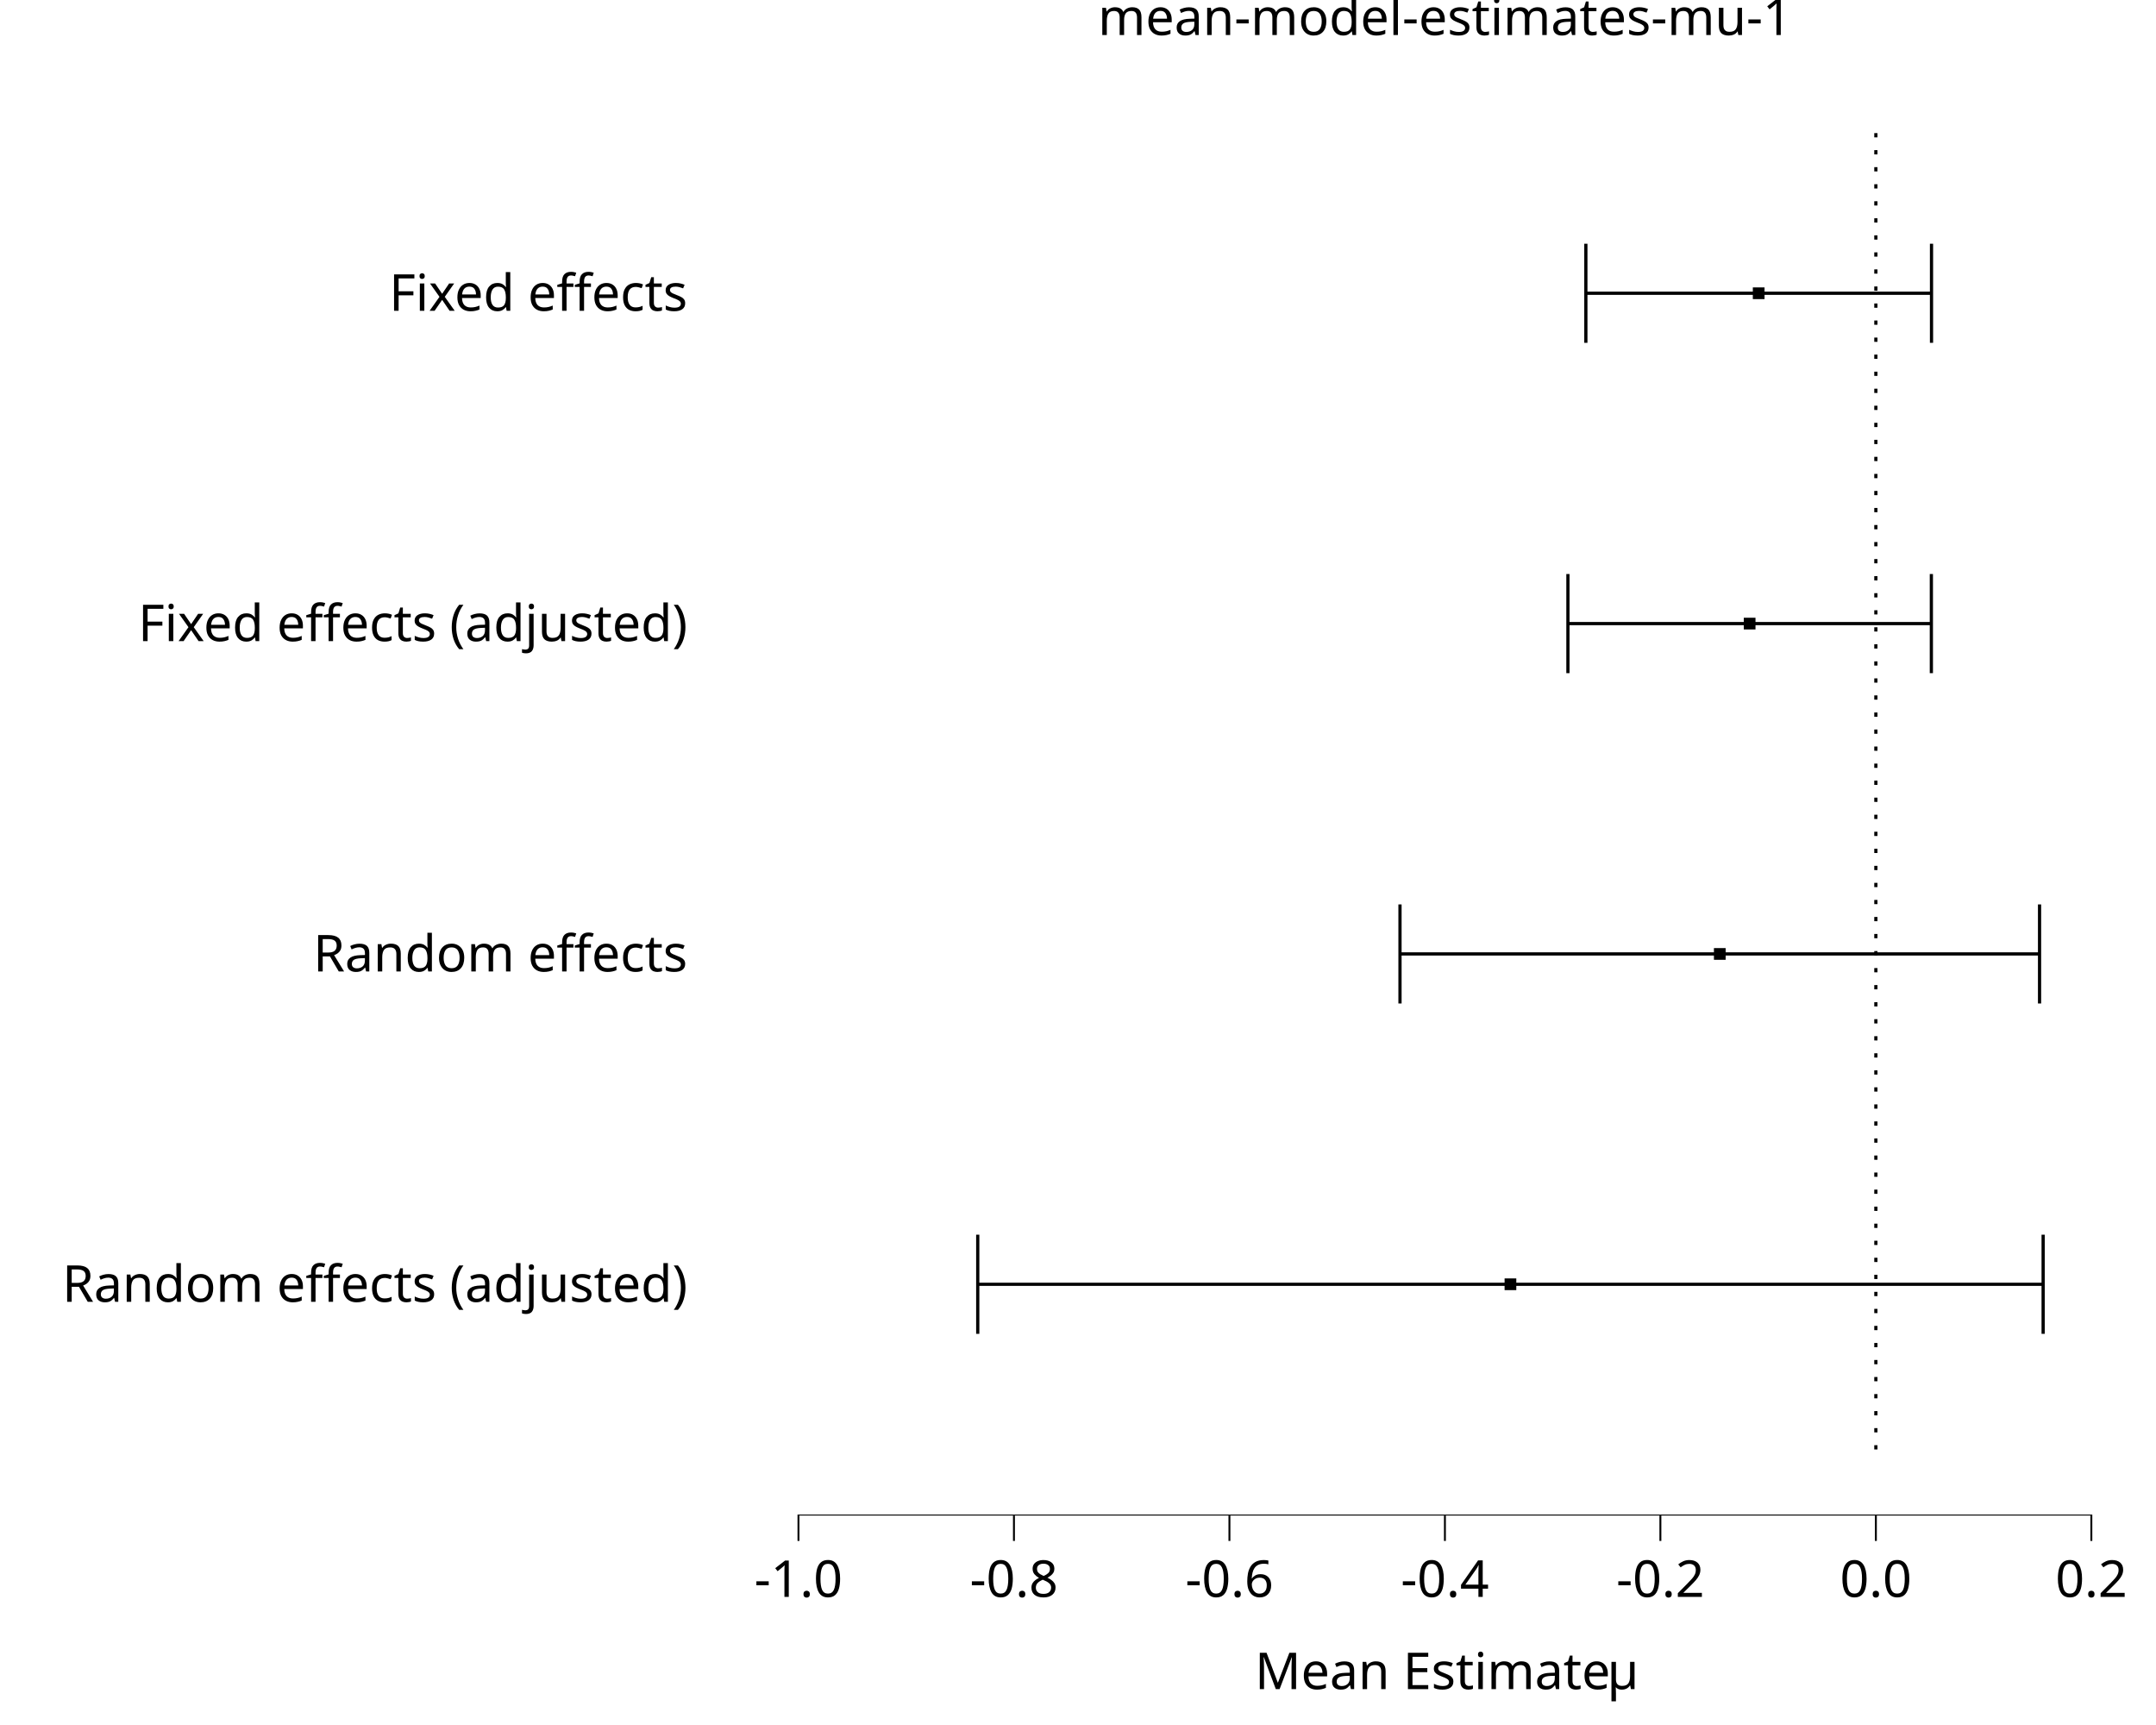
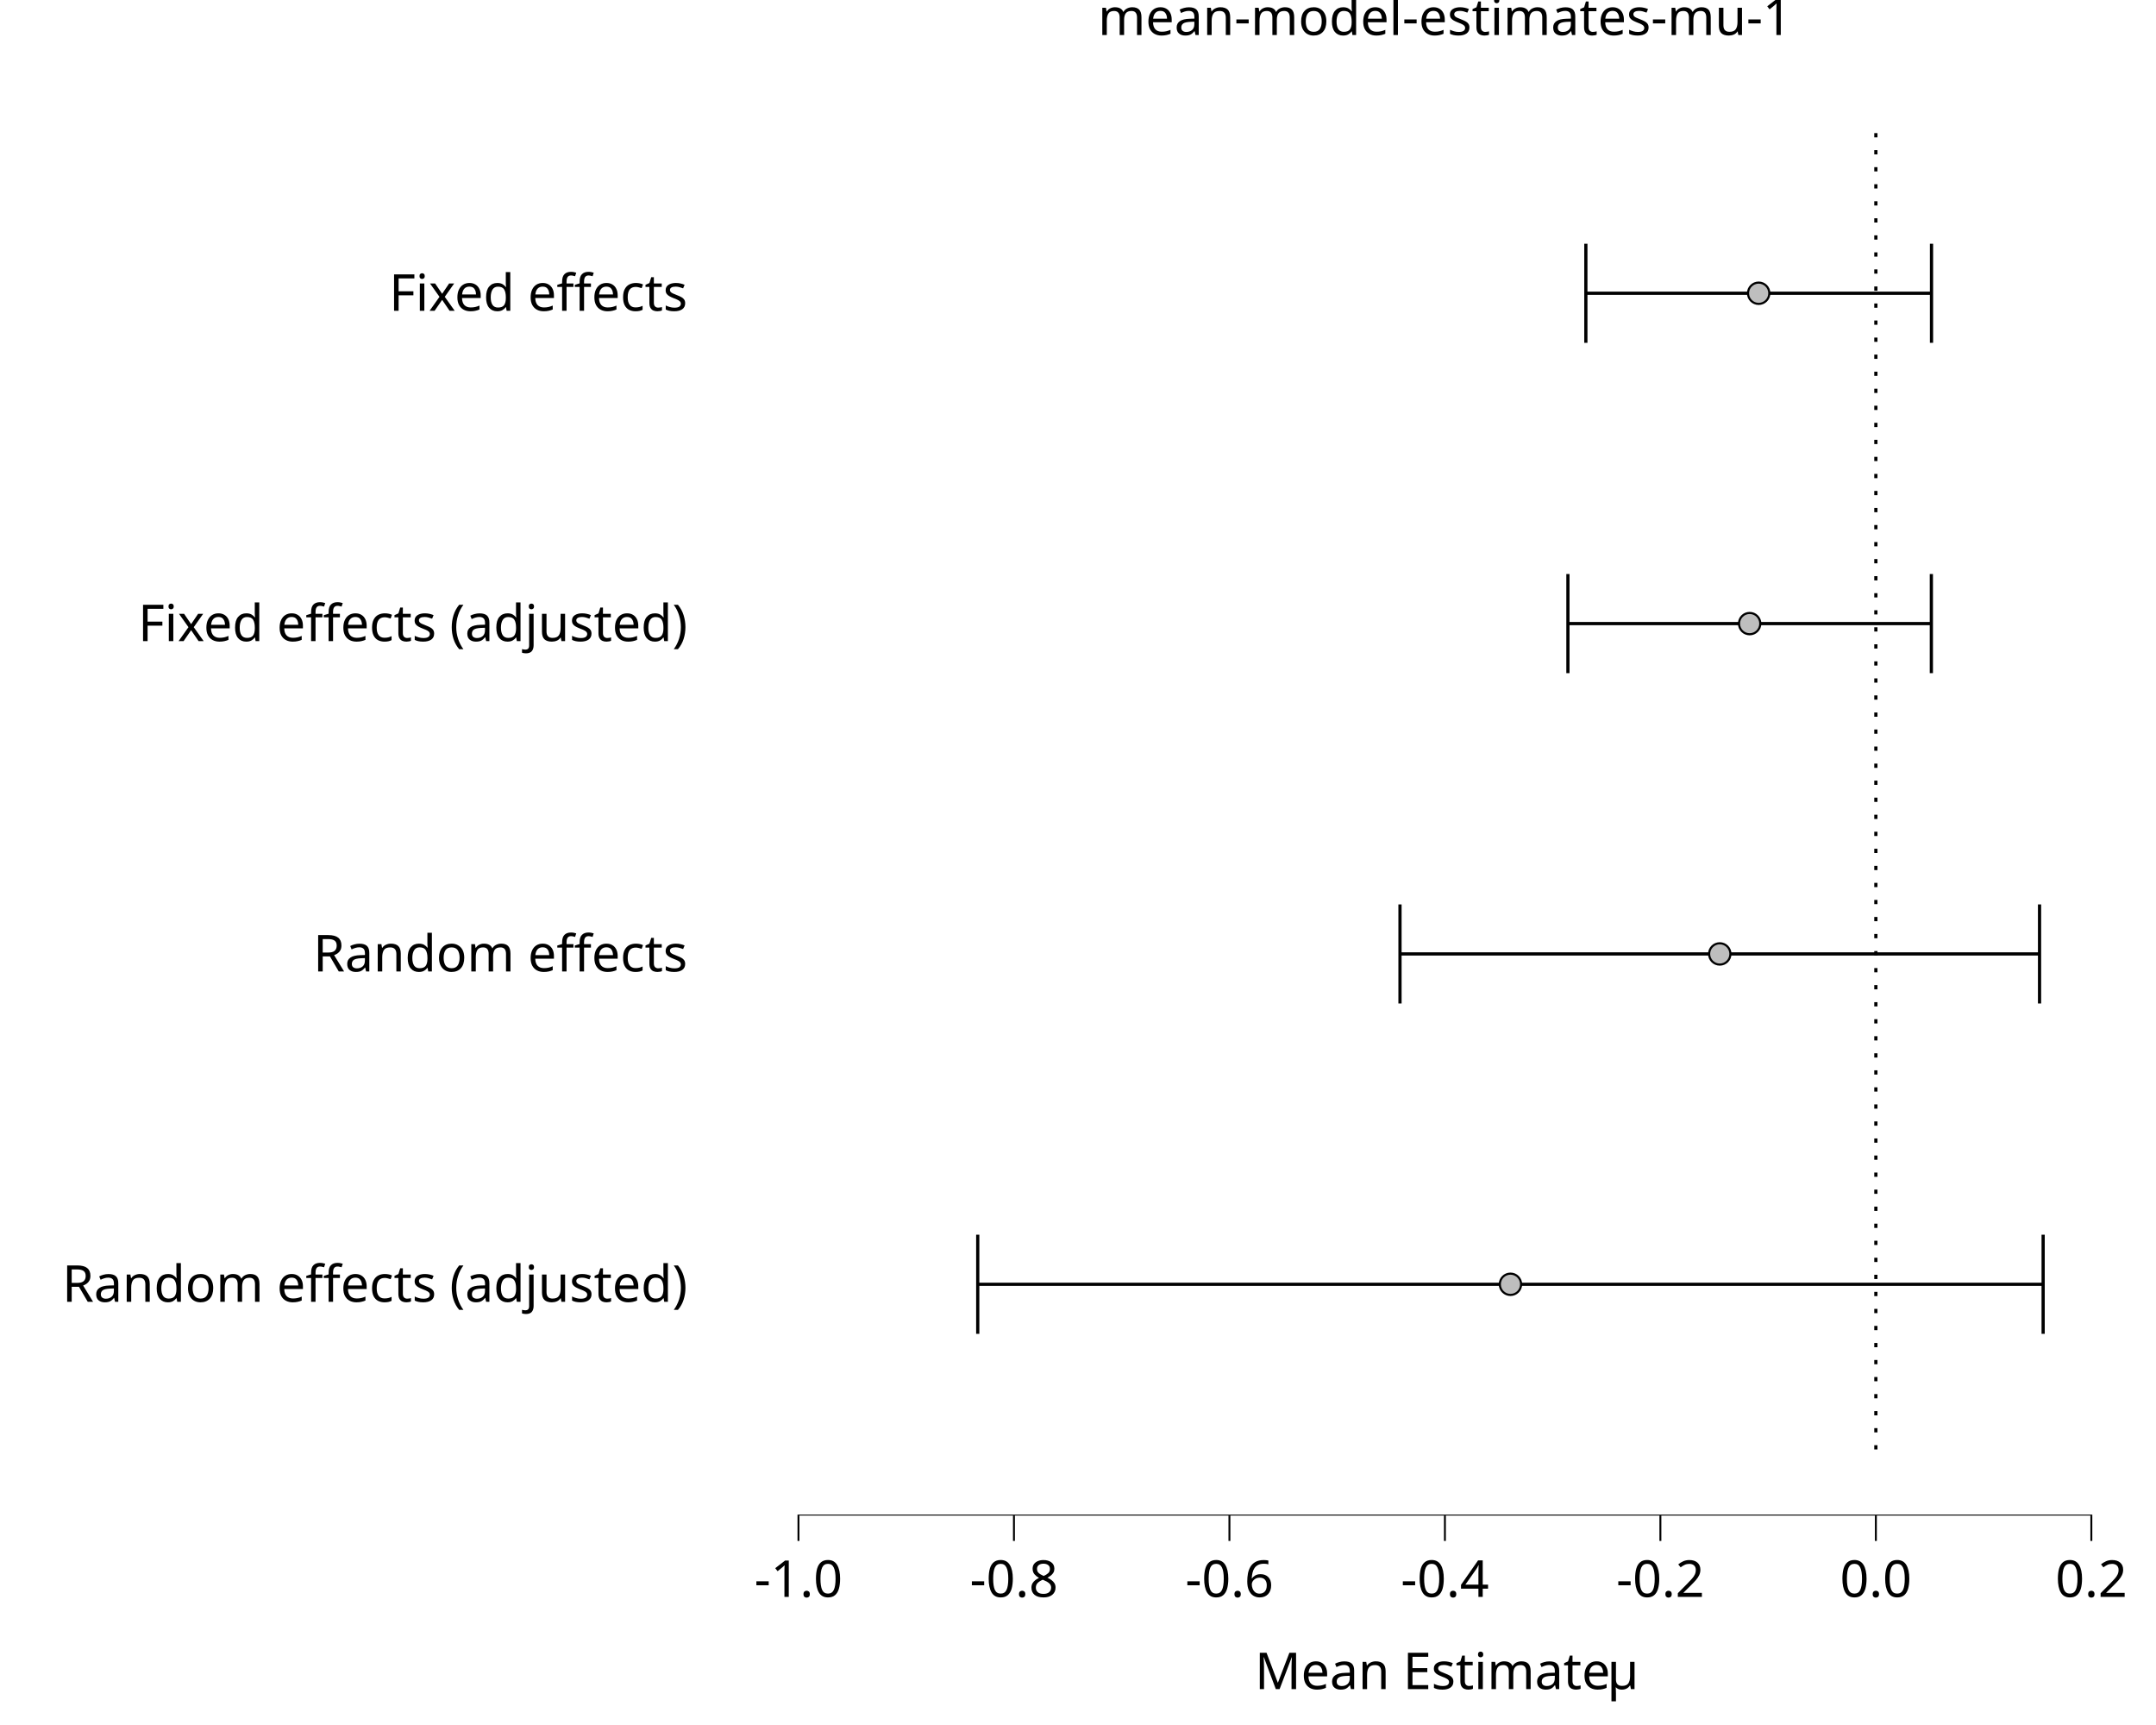
<svg xmlns="http://www.w3.org/2000/svg" class="svglite" data-engine-version="2.0" width="720.00pt" height="576.00pt" viewBox="0 0 720.00 576.00">
  <defs>
    <style type="text/css">
    .svglite line, .svglite polyline, .svglite polygon, .svglite path, .svglite rect, .svglite circle {
      fill: none;
      stroke: #000000;
      stroke-linecap: round;
      stroke-linejoin: round;
      stroke-miterlimit: 10.00;
    }
  </style>
  </defs>
  <rect width="100%" height="100%" style="stroke: none; fill: #FFFFFF;" />
  <defs>
    <clipPath id="cpMC4wMHw3MjAuMDB8MC4wMHw1NzYuMDA=">
      <rect x="0.00" y="0.00" width="720.00" height="576.00" />
    </clipPath>
  </defs>
  <g clip-path="url(#cpMC4wMHw3MjAuMDB8MC4wMHw1NzYuMDA=)">
    <rect x="0.00" y="0.00" width="720.00" height="576.00" style="stroke-width: 10.67; stroke: none;" />
  </g>
  <defs>
    <clipPath id="cpMjQ1LjA2fDcyMC4wMHwyMC43MXw1MDYuMDU=">
      <rect x="245.06" y="20.71" width="474.94" height="485.34" />
    </clipPath>
  </defs>
  <g clip-path="url(#cpMjQ1LjA2fDcyMC4wMHwyMC43MXw1MDYuMDU=)">
    <rect x="245.06" y="20.71" width="474.94" height="485.34" style="stroke-width: 10.67; stroke: none;" />
    <polyline points="682.31,445.38 682.31,412.29 " style="stroke-width: 1.07; stroke-linecap: butt;" />
    <polyline points="682.31,428.84 326.52,428.84 " style="stroke-width: 1.07; stroke-linecap: butt;" />
    <polyline points="326.52,445.38 326.52,412.29 " style="stroke-width: 1.07; stroke-linecap: butt;" />
    <polyline points="681.11,335.08 681.11,301.99 " style="stroke-width: 1.07; stroke-linecap: butt;" />
    <polyline points="681.11,318.53 467.53,318.53 " style="stroke-width: 1.07; stroke-linecap: butt;" />
    <polyline points="467.53,335.08 467.53,301.99 " style="stroke-width: 1.07; stroke-linecap: butt;" />
    <polyline points="644.98,224.77 644.98,191.68 " style="stroke-width: 1.07; stroke-linecap: butt;" />
    <polyline points="644.98,208.23 523.61,208.23 " style="stroke-width: 1.07; stroke-linecap: butt;" />
    <polyline points="523.61,224.77 523.61,191.68 " style="stroke-width: 1.07; stroke-linecap: butt;" />
    <polyline points="645.03,114.47 645.03,81.38 " style="stroke-width: 1.07; stroke-linecap: butt;" />
    <polyline points="645.03,97.92 529.60,97.92 " style="stroke-width: 1.07; stroke-linecap: butt;" />
    <polyline points="529.60,114.47 529.60,81.38 " style="stroke-width: 1.07; stroke-linecap: butt;" />
-     <polygon points="502.46,430.79 506.37,430.79 506.37,426.88 502.46,426.88 " style="stroke-width: 0.71; stroke: none; fill: #000000;" />
-     <polygon points="572.37,320.49 576.28,320.49 576.28,316.58 572.37,316.58 " style="stroke-width: 0.71; stroke: none; fill: #000000;" />
-     <polygon points="582.34,210.18 586.25,210.18 586.25,206.27 582.34,206.27 " style="stroke-width: 0.71; stroke: none; fill: #000000;" />
-     <polygon points="585.36,99.88 589.27,99.88 589.27,95.97 585.36,95.97 " style="stroke-width: 0.71; stroke: none; fill: #000000;" />
+     <circle cx="504.42" cy="428.84" r="3.56" style="stroke-width: 0.71; fill: #BEBEBE;" />
+     <circle cx="574.32" cy="318.53" r="3.56" style="stroke-width: 0.71; fill: #BEBEBE;" />
+     <circle cx="584.30" cy="208.23" r="3.56" style="stroke-width: 0.71; fill: #BEBEBE;" />
+     <circle cx="587.31" cy="97.92" r="3.56" style="stroke-width: 0.71; fill: #BEBEBE;" />
    <polyline points="626.45,483.99 626.45,42.77 " style="stroke-width: 1.07; stroke-dasharray: 1.42,4.27; stroke-linecap: butt;" />
    <line x1="266.33" y1="506.05" x2="698.73" y2="506.05" style="stroke-width: 0.64; stroke-linecap: butt;" />
    <rect x="245.06" y="20.71" width="474.94" height="485.34" style="stroke-width: 0.00; stroke: none;" />
  </g>
  <g clip-path="url(#cpMC4wMHw3MjAuMDB8MC4wMHw1NzYuMDA=)">
    <polyline points="245.06,506.05 245.06,20.71 " style="stroke-width: 0.00; stroke: none; stroke-linecap: butt;" />
    <text x="229.58" y="434.69" text-anchor="end" style="font-size: 17.00px; font-family: sans;" textLength="199.41px" lengthAdjust="spacingAndGlyphs">Random effects (adjusted)</text>
    <text x="229.58" y="324.38" text-anchor="end" style="font-size: 17.00px; font-family: sans;" textLength="119.09px" lengthAdjust="spacingAndGlyphs">Random effects</text>
    <text x="229.58" y="214.08" text-anchor="end" style="font-size: 17.00px; font-family: sans;" textLength="176.72px" lengthAdjust="spacingAndGlyphs">Fixed effects (adjusted)</text>
    <text x="229.58" y="103.77" text-anchor="end" style="font-size: 17.00px; font-family: sans;" textLength="96.39px" lengthAdjust="spacingAndGlyphs">Fixed effects</text>
    <polyline points="245.06,506.05 720.00,506.05 " style="stroke-width: 0.00; stroke: none; stroke-linecap: butt;" />
    <polyline points="266.65,514.55 266.65,506.05 " style="stroke-width: 0.64; stroke-linecap: butt;" />
    <polyline points="338.61,514.55 338.61,506.05 " style="stroke-width: 0.64; stroke-linecap: butt;" />
    <polyline points="410.57,514.55 410.57,506.05 " style="stroke-width: 0.64; stroke-linecap: butt;" />
    <polyline points="482.53,514.55 482.53,506.05 " style="stroke-width: 0.64; stroke-linecap: butt;" />
    <polyline points="554.49,514.55 554.49,506.05 " style="stroke-width: 0.64; stroke-linecap: butt;" />
    <polyline points="626.45,514.55 626.45,506.05 " style="stroke-width: 0.64; stroke-linecap: butt;" />
    <polyline points="698.41,514.55 698.41,506.05 " style="stroke-width: 0.64; stroke-linecap: butt;" />
    <text x="266.65" y="533.23" text-anchor="middle" style="font-size: 17.00px; font-family: sans;" textLength="29.29px" lengthAdjust="spacingAndGlyphs">-1.0</text>
    <text x="338.61" y="533.23" text-anchor="middle" style="font-size: 17.00px; font-family: sans;" textLength="29.29px" lengthAdjust="spacingAndGlyphs">-0.8</text>
    <text x="410.57" y="533.23" text-anchor="middle" style="font-size: 17.00px; font-family: sans;" textLength="29.29px" lengthAdjust="spacingAndGlyphs">-0.6</text>
    <text x="482.53" y="533.23" text-anchor="middle" style="font-size: 17.00px; font-family: sans;" textLength="29.29px" lengthAdjust="spacingAndGlyphs">-0.4</text>
    <text x="554.49" y="533.23" text-anchor="middle" style="font-size: 17.00px; font-family: sans;" textLength="29.29px" lengthAdjust="spacingAndGlyphs">-0.2</text>
    <text x="626.45" y="533.23" text-anchor="middle" style="font-size: 17.00px; font-family: sans;" textLength="23.63px" lengthAdjust="spacingAndGlyphs">0.0</text>
    <text x="698.41" y="533.23" text-anchor="middle" style="font-size: 17.00px; font-family: sans;" textLength="23.63px" lengthAdjust="spacingAndGlyphs">0.2</text>
    <text x="419.06" y="564.02" style="font-size: 17.00px; font-family: sans;" textLength="113.40px" lengthAdjust="spacingAndGlyphs">Mean Estimate</text>
    <text x="532.46" y="564.02" style="font-size: 17.00px; font-family: sans;" textLength="4.25px" lengthAdjust="spacingAndGlyphs"> </text>
    <text x="536.71" y="564.02" style="font-size: 17.00px; font-family: sans;" textLength="9.29px" lengthAdjust="spacingAndGlyphs">μ</text>
    <text x="482.53" y="11.70" text-anchor="middle" style="font-size: 17.00px; font-family: sans;" textLength="217.33px" lengthAdjust="spacingAndGlyphs">mean-model-estimates-mu-1</text>
  </g>
</svg>
